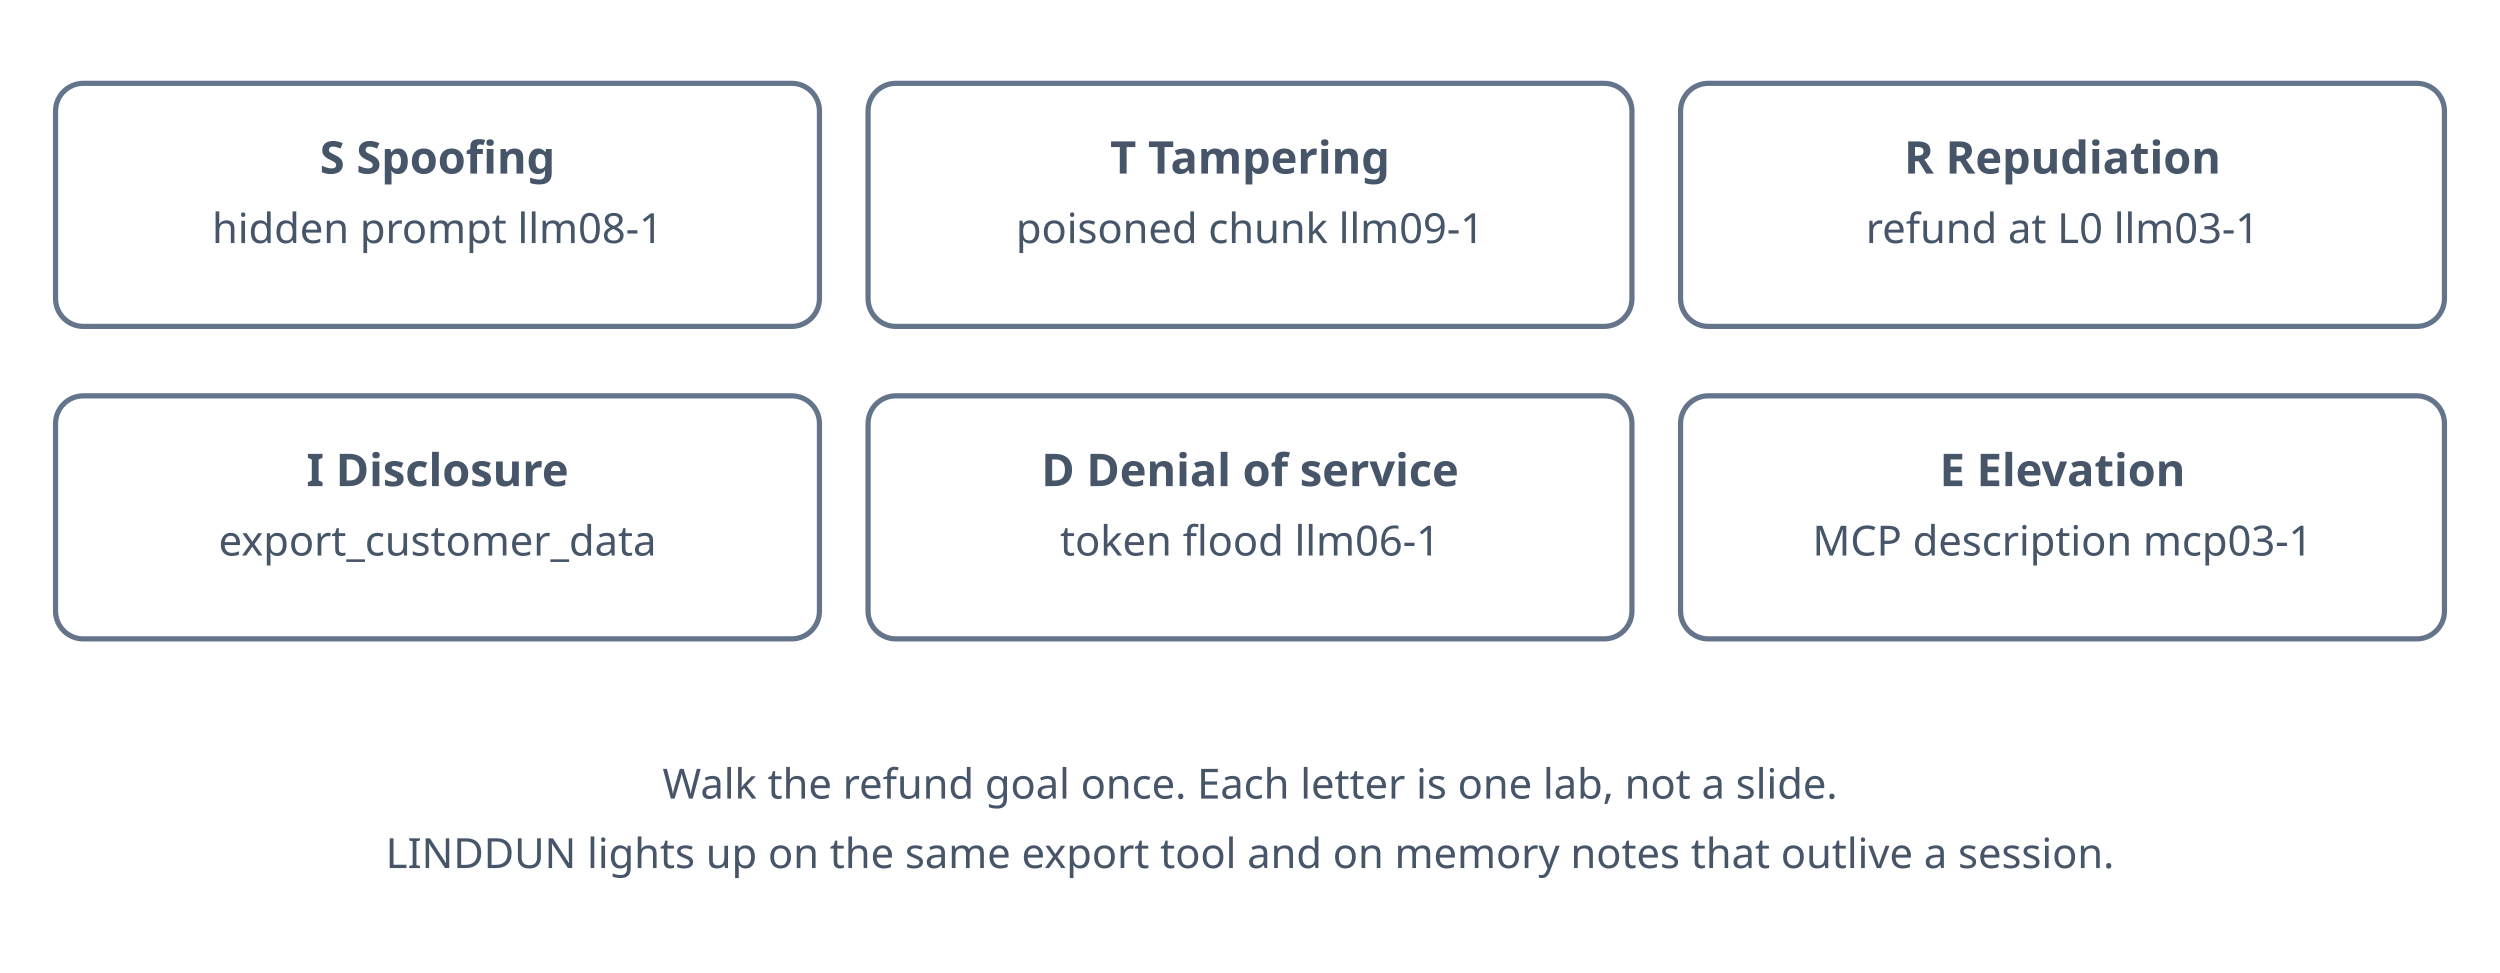
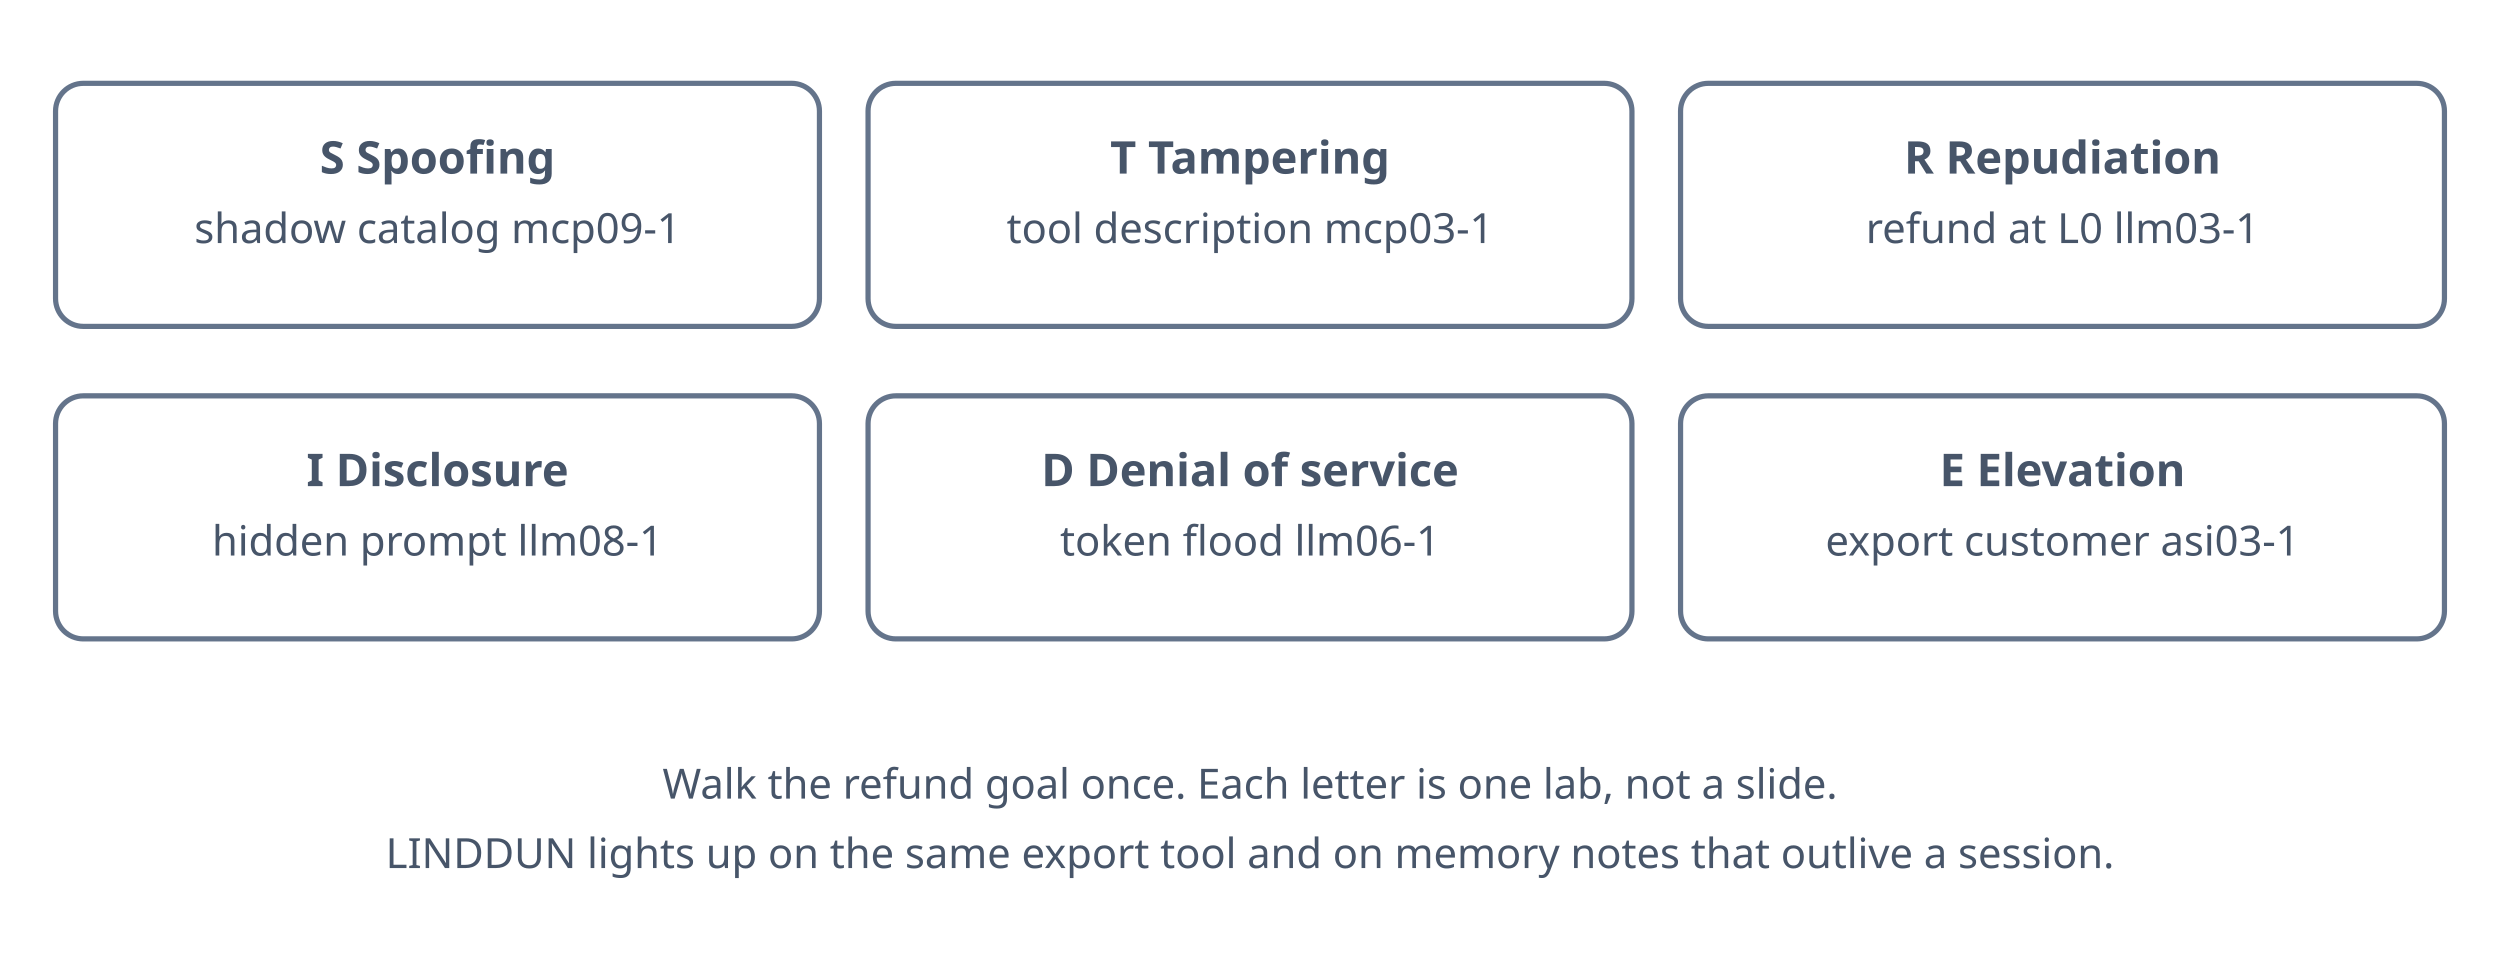
<svg xmlns="http://www.w3.org/2000/svg" viewBox="0 0 720 280" role="img" aria-labelledby="t d">
  <style>
    text { font-family: system-ui, sans-serif; fill: #475569; }
    .box { fill: none; stroke: #64748b; stroke-width: 1.5; rx: 8; }
    .lbl { font-size: 13px; font-weight: 700; }
    .sub { font-size: 12px; }
  </style>
  <rect class="box" x="16" y="24" width="220" height="70" />
  <text class="lbl" x="126" y="50" text-anchor="middle">S Spoofing</text>
-   <text class="sub" x="126" y="70" text-anchor="middle">hidden prompt  llm08-1</text>
+   <text class="sub" x="126" y="70" text-anchor="middle">shadow catalog  mcp09-1</text>
  <rect class="box" x="250" y="24" width="220" height="70" />
  <text class="lbl" x="360" y="50" text-anchor="middle">T Tampering</text>
-   <text class="sub" x="360" y="70" text-anchor="middle">poisoned chunk  llm09-1</text>
+   <text class="sub" x="360" y="70" text-anchor="middle">tool description  mcp03-1</text>
  <rect class="box" x="484" y="24" width="220" height="70" />
  <text class="lbl" x="594" y="50" text-anchor="middle">R Repudiation</text>
  <text class="sub" x="594" y="70" text-anchor="middle">refund at L0  llm03-1</text>
  <rect class="box" x="16" y="114" width="220" height="70" />
  <text class="lbl" x="126" y="140" text-anchor="middle">I Disclosure</text>
-   <text class="sub" x="126" y="160" text-anchor="middle">export_customer_data</text>
+   <text class="sub" x="126" y="160" text-anchor="middle">hidden prompt  llm08-1</text>
  <rect class="box" x="250" y="114" width="220" height="70" />
  <text class="lbl" x="360" y="140" text-anchor="middle">D Denial of service</text>
  <text class="sub" x="360" y="160" text-anchor="middle">token flood  llm06-1</text>
  <rect class="box" x="484" y="114" width="220" height="70" />
  <text class="lbl" x="594" y="140" text-anchor="middle">E Elevation</text>
-   <text class="sub" x="594" y="160" text-anchor="middle">MCP description  mcp03-1</text>
+   <text class="sub" x="594" y="160" text-anchor="middle">export customer  asi03-1</text>
  <text class="sub" x="360" y="230" text-anchor="middle">Walk the refund goal once. Each letter is one lab, not a slide.</text>
  <text class="sub" x="360" y="250" text-anchor="middle">LINDDUN lights up on the same export tool and on memory notes that outlive a session.</text>
</svg>
